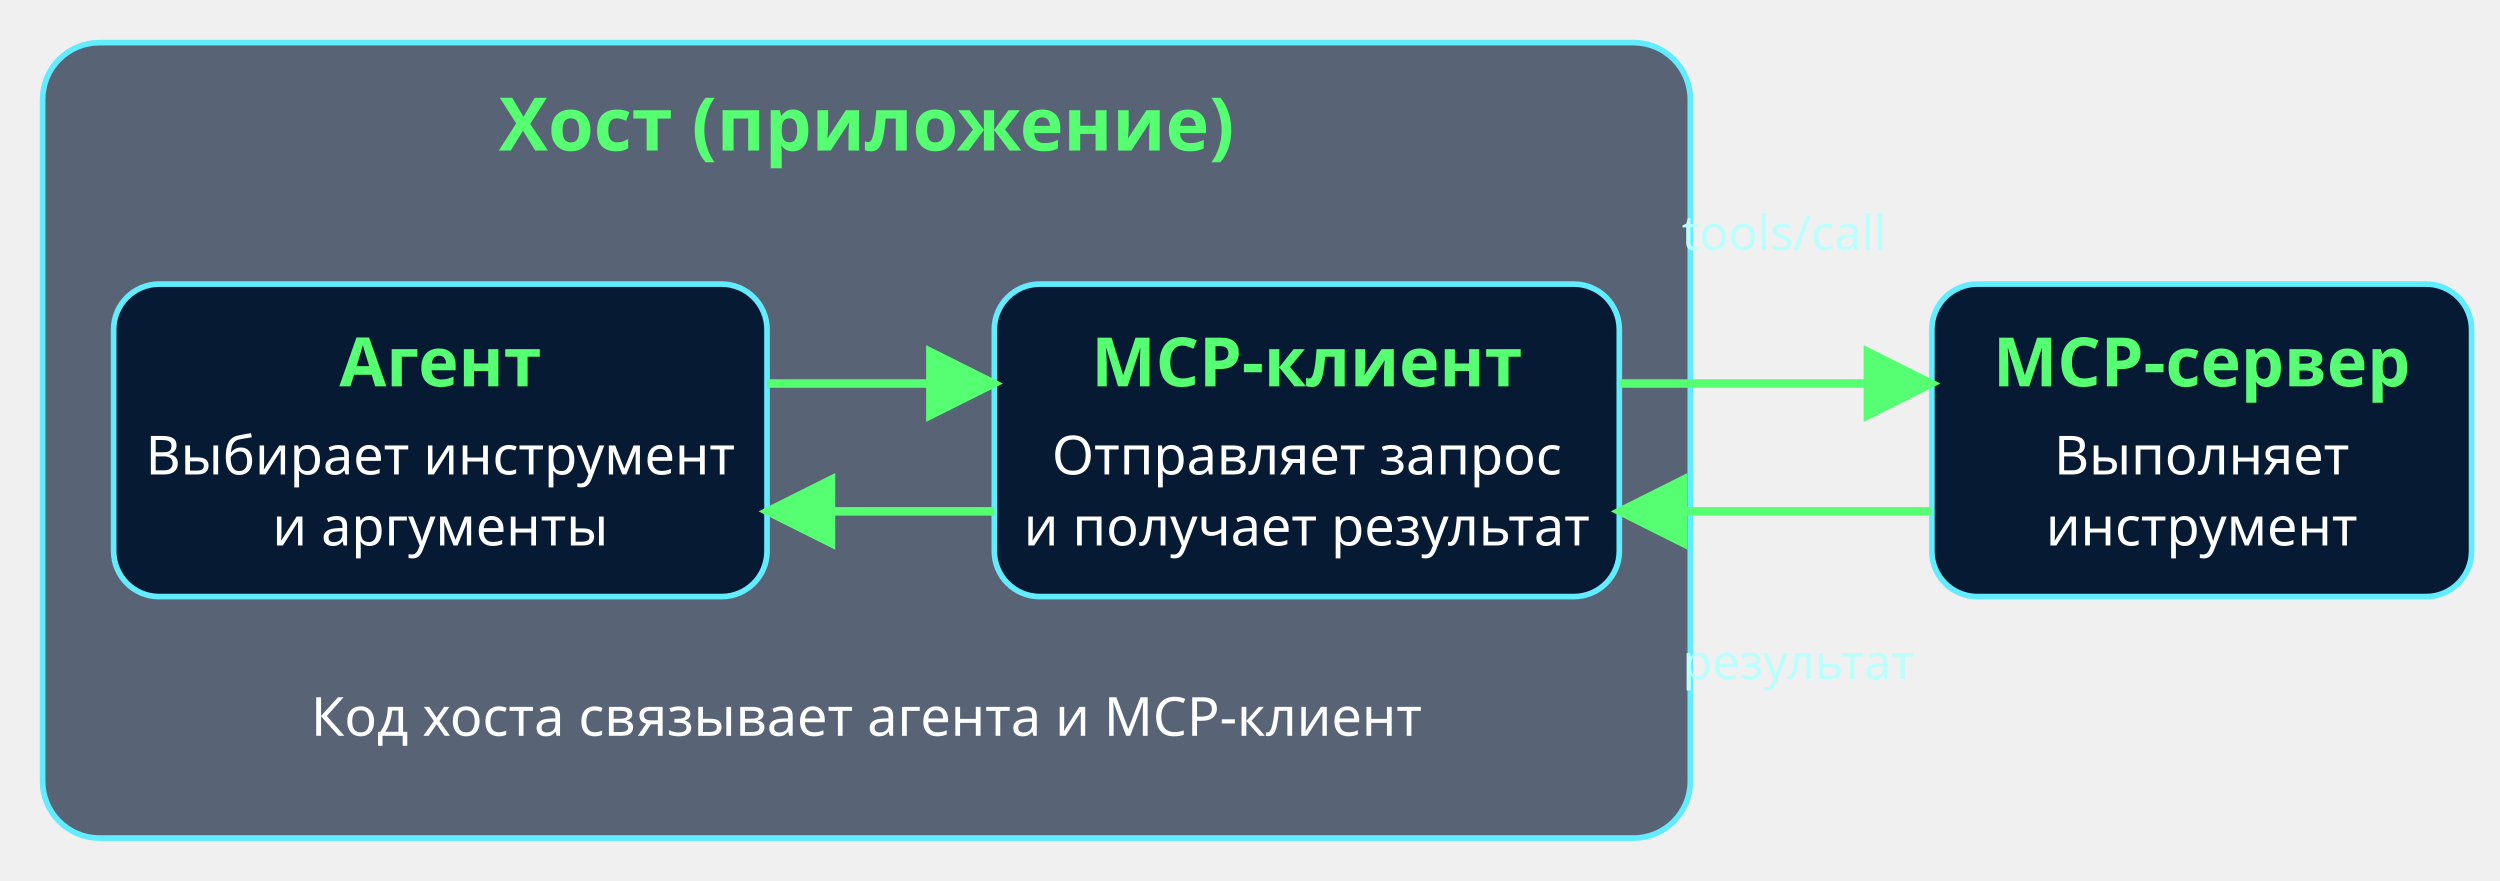
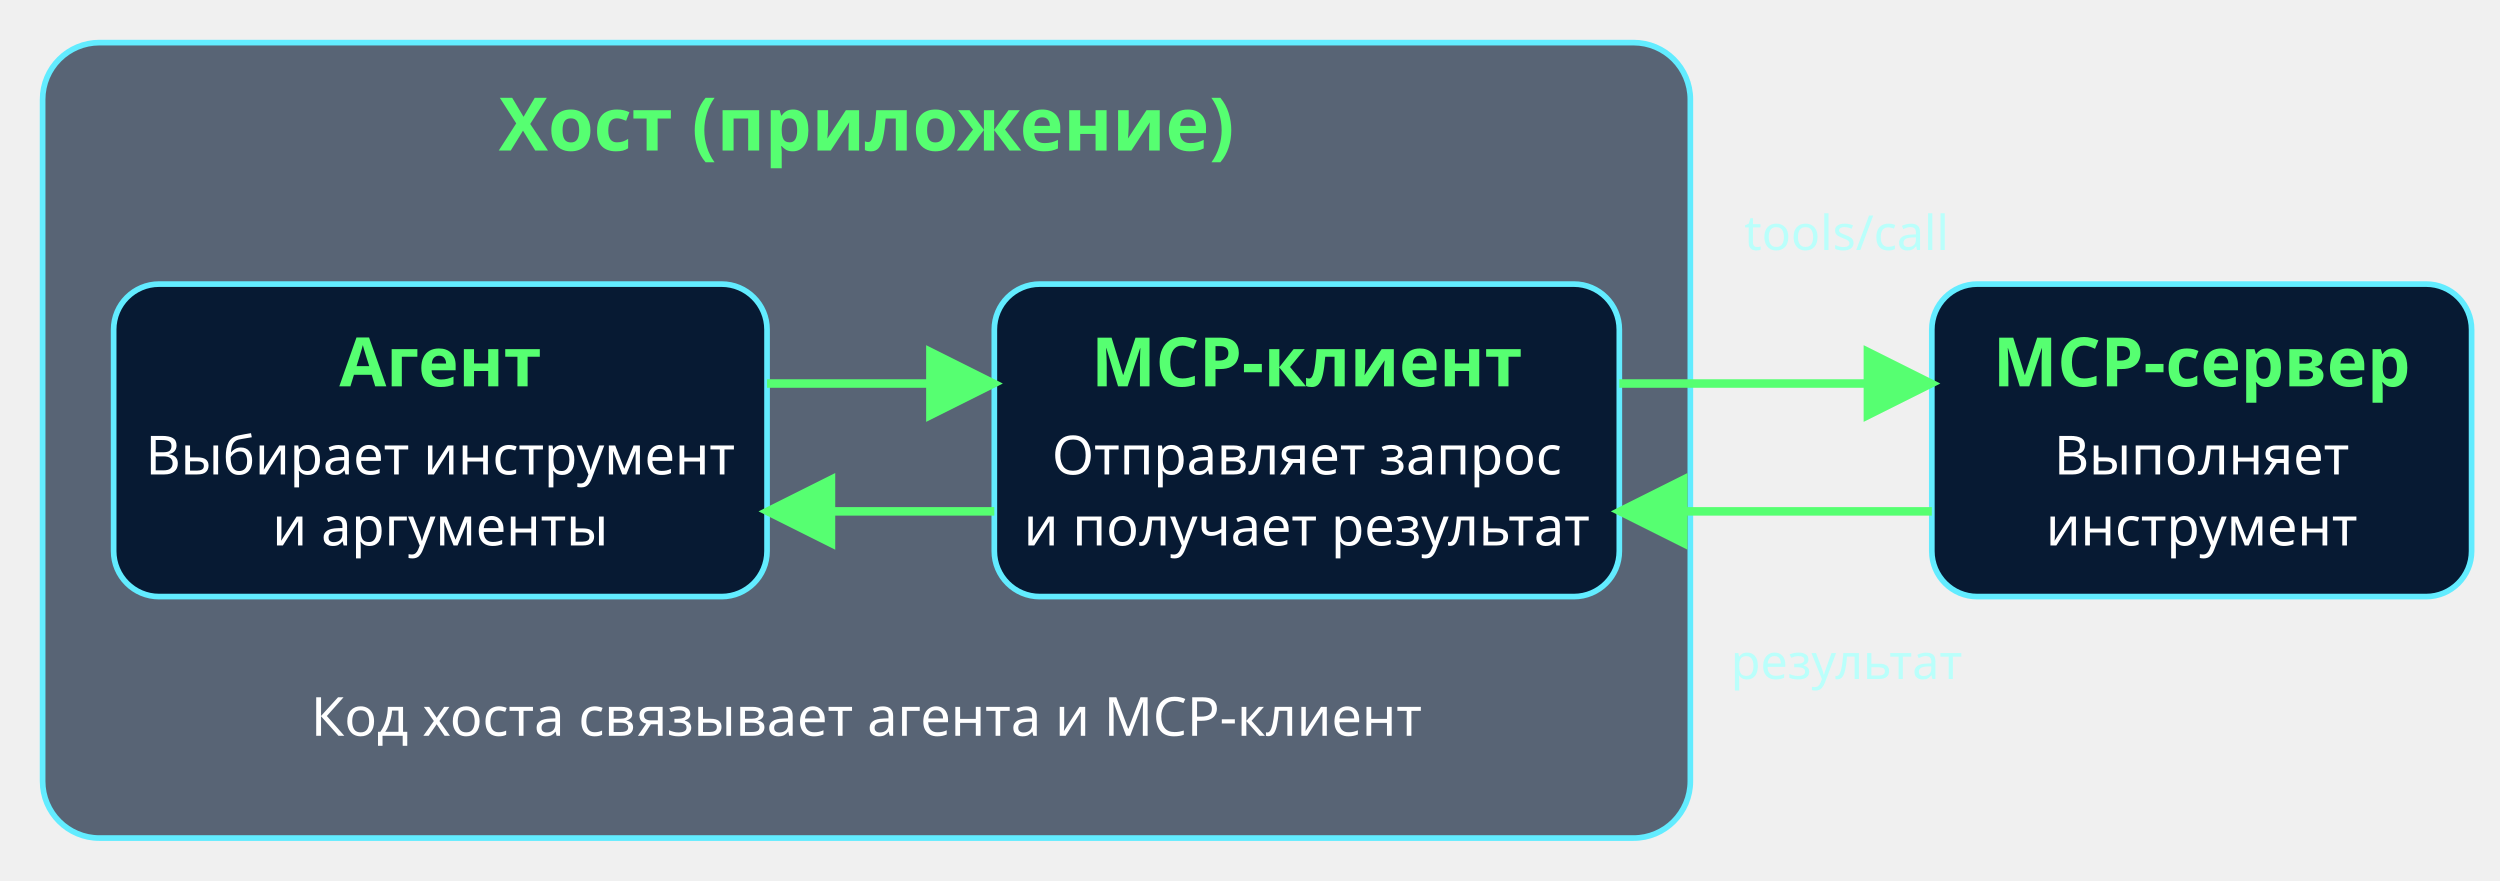
<svg xmlns="http://www.w3.org/2000/svg" width="880" height="310" viewBox="0 0 880 310">
  <defs>
    <marker id="a" markerWidth="9" markerHeight="9" refX="8" refY="4.5" orient="auto">
      <path d="M0,0 L9,4.5 L0,9" fill="#56ff71" />
    </marker>
  </defs>
  <rect x="15" y="15" width="580" height="280" rx="20" fill="#071a33" fill-opacity="0.65" stroke="#62ecff" stroke-width="2" />
  <g font-family="sans-serif" text-anchor="middle">
    <text x="305" y="53" fill="#56ff71" font-size="26" font-weight="600">Хост (приложение)</text>
    <rect x="40" y="100" width="230" height="110" rx="16" fill="#071a33" stroke="#62ecff" stroke-width="2" />
    <text x="155" y="136" fill="#56ff71" font-size="24" font-weight="600">Агент</text>
    <text x="155" y="167" fill="white" font-size="19">Выбирает инструмент</text>
    <text x="155" y="192" fill="white" font-size="19">и аргументы</text>
    <rect x="350" y="100" width="220" height="110" rx="16" fill="#071a33" stroke="#62ecff" stroke-width="2" />
    <text x="460" y="136" fill="#56ff71" font-size="24" font-weight="600">MCP-клиент</text>
    <text x="460" y="167" fill="white" font-size="19">Отправляет запрос</text>
    <text x="460" y="192" fill="white" font-size="19">и получает результат</text>
    <rect x="680" y="100" width="190" height="110" rx="16" fill="#071a33" stroke="#62ecff" stroke-width="2" />
    <text x="775" y="136" fill="#56ff71" font-size="24" font-weight="600">MCP-сервер</text>
    <text x="775" y="167" fill="white" font-size="19">Выполняет</text>
    <text x="775" y="192" fill="white" font-size="19">инструмент</text>
    <text x="305" y="259" fill="white" font-size="19">Код хоста связывает агента и MCP-клиент</text>
-     <text x="628" y="88" fill="#bafffb" font-size="17">tools/call</text>
-     <text x="633" y="239" fill="#bafffb" font-size="17">результат</text>
+     <text x="650" y="88" fill="#bafffb" font-size="17">tools/call</text>
+     <text x="650" y="239" fill="#bafffb" font-size="17">результат</text>
  </g>
  <g stroke="#56ff71" stroke-width="3" fill="none" marker-end="url(#a)">
    <path d="M270,135 L350,135" />
    <path d="M350,180 L270,180" />
    <path d="M570,135 L680,135" />
    <path d="M680,180 L570,180" />
  </g>
</svg>
